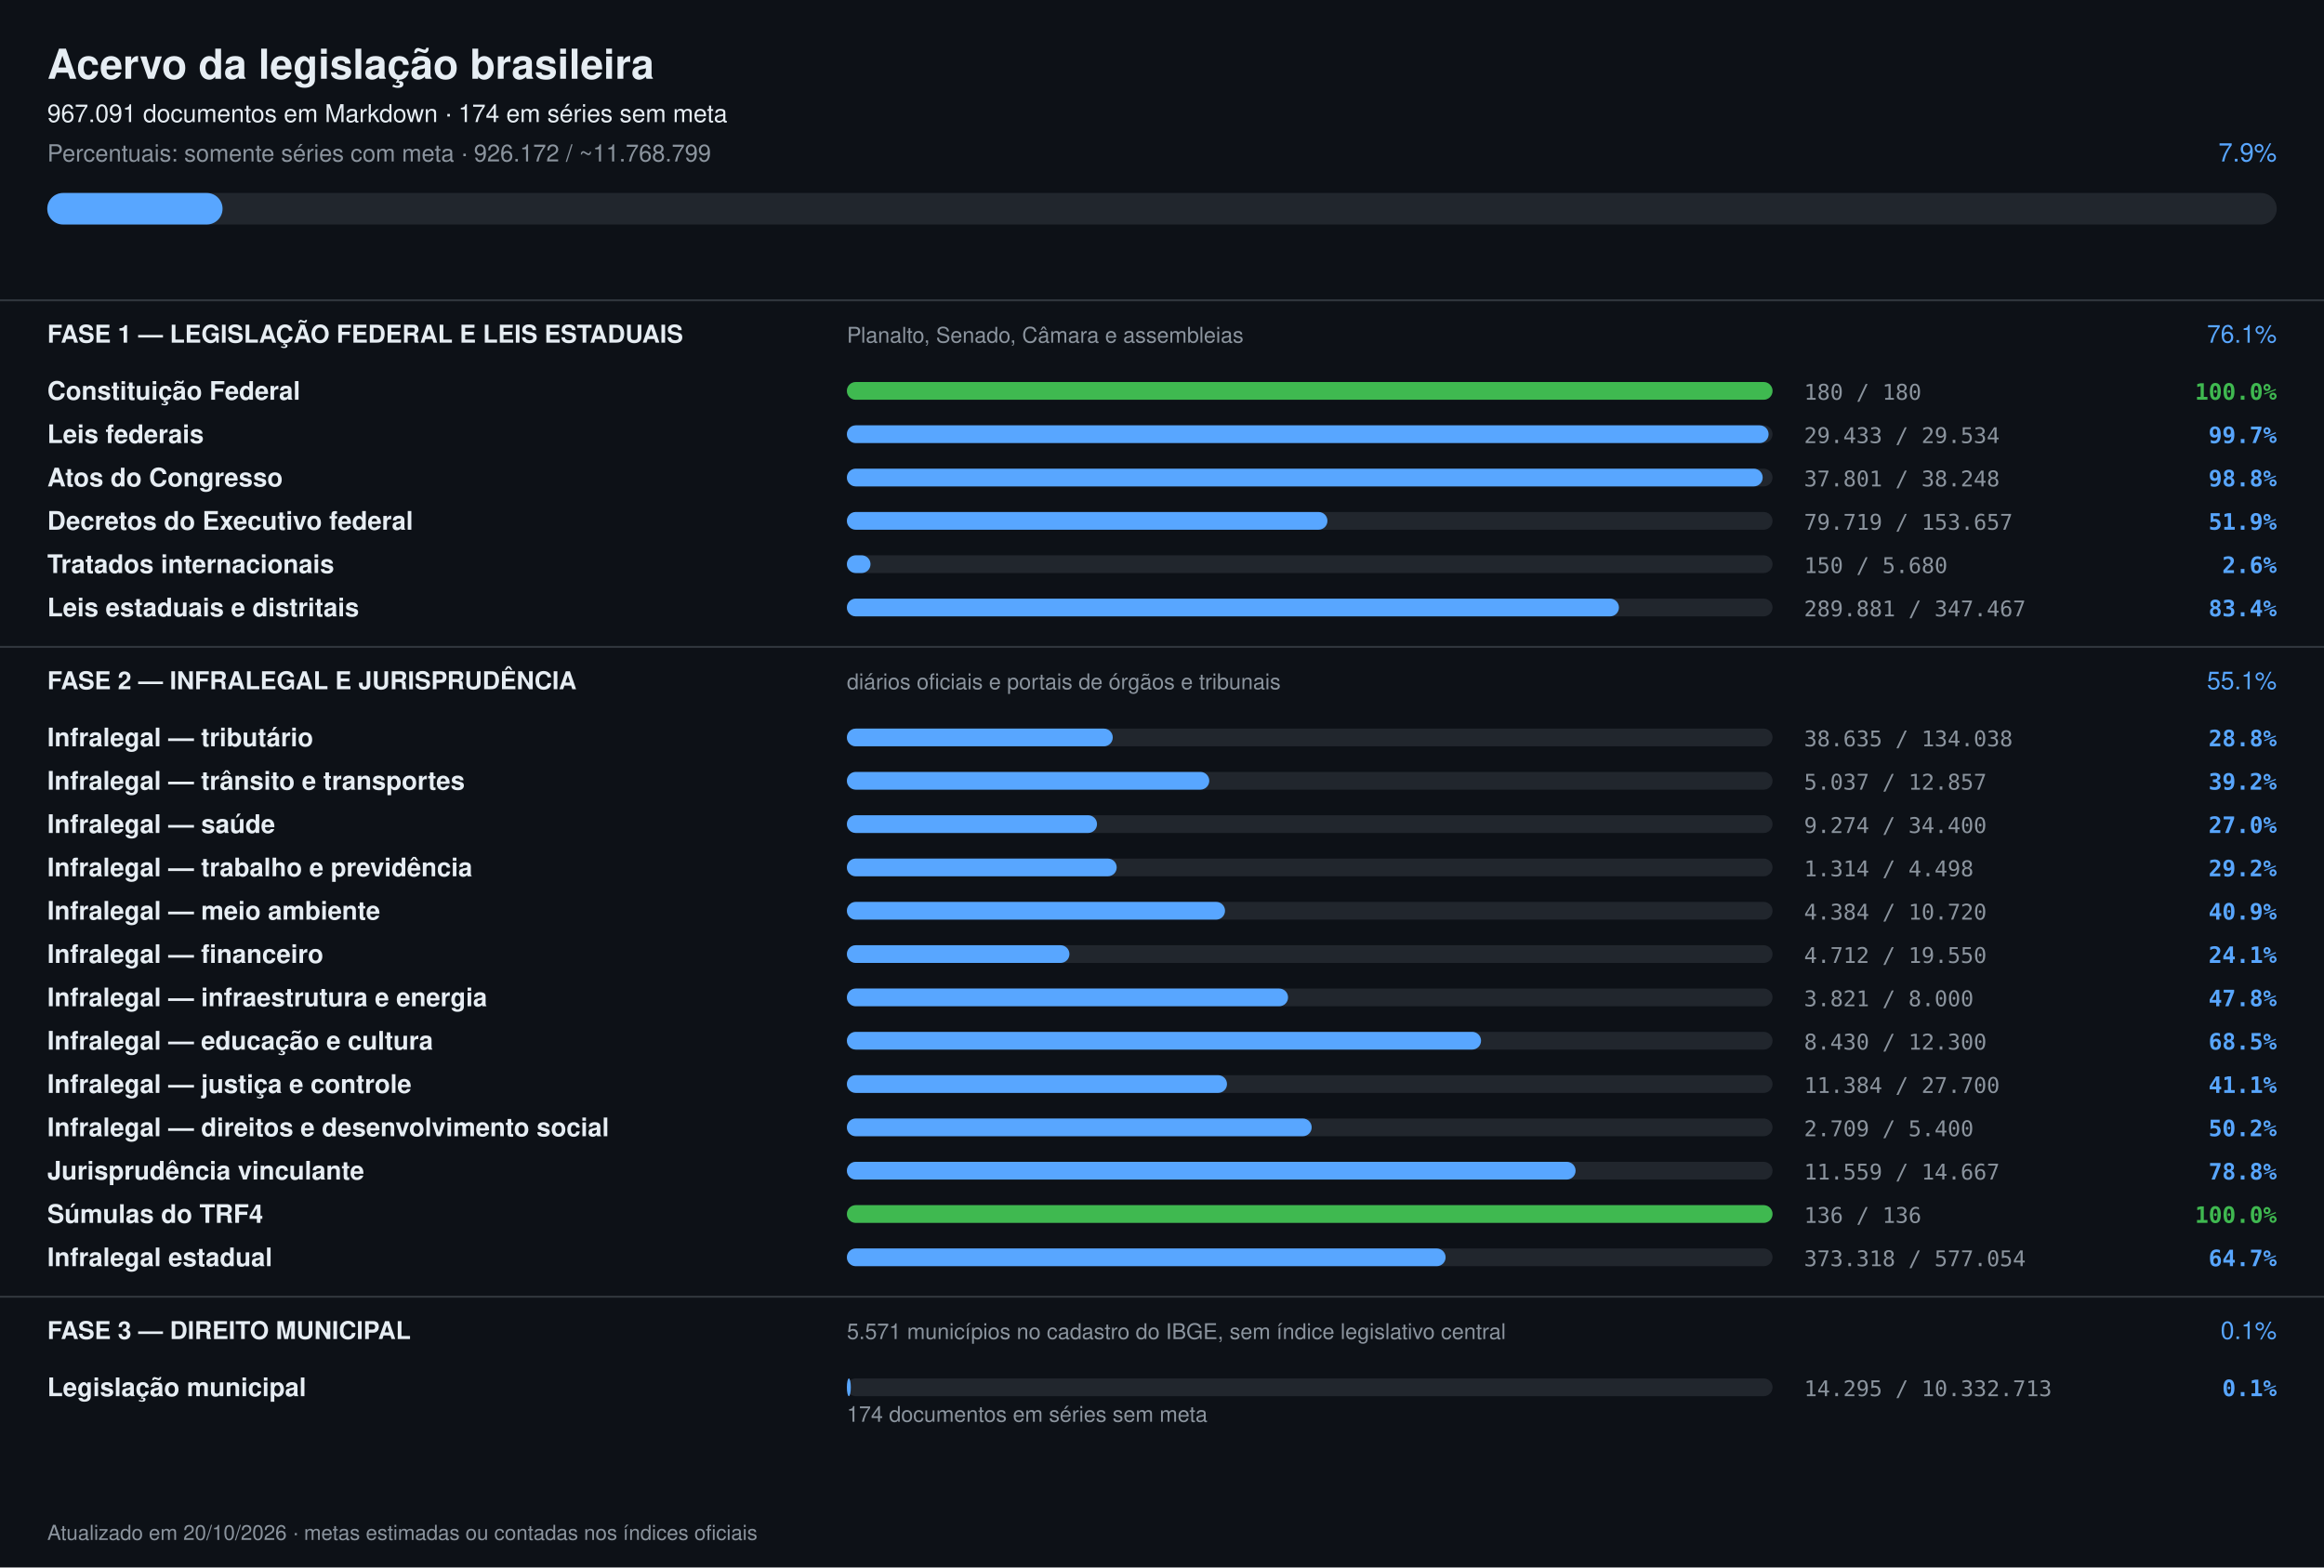
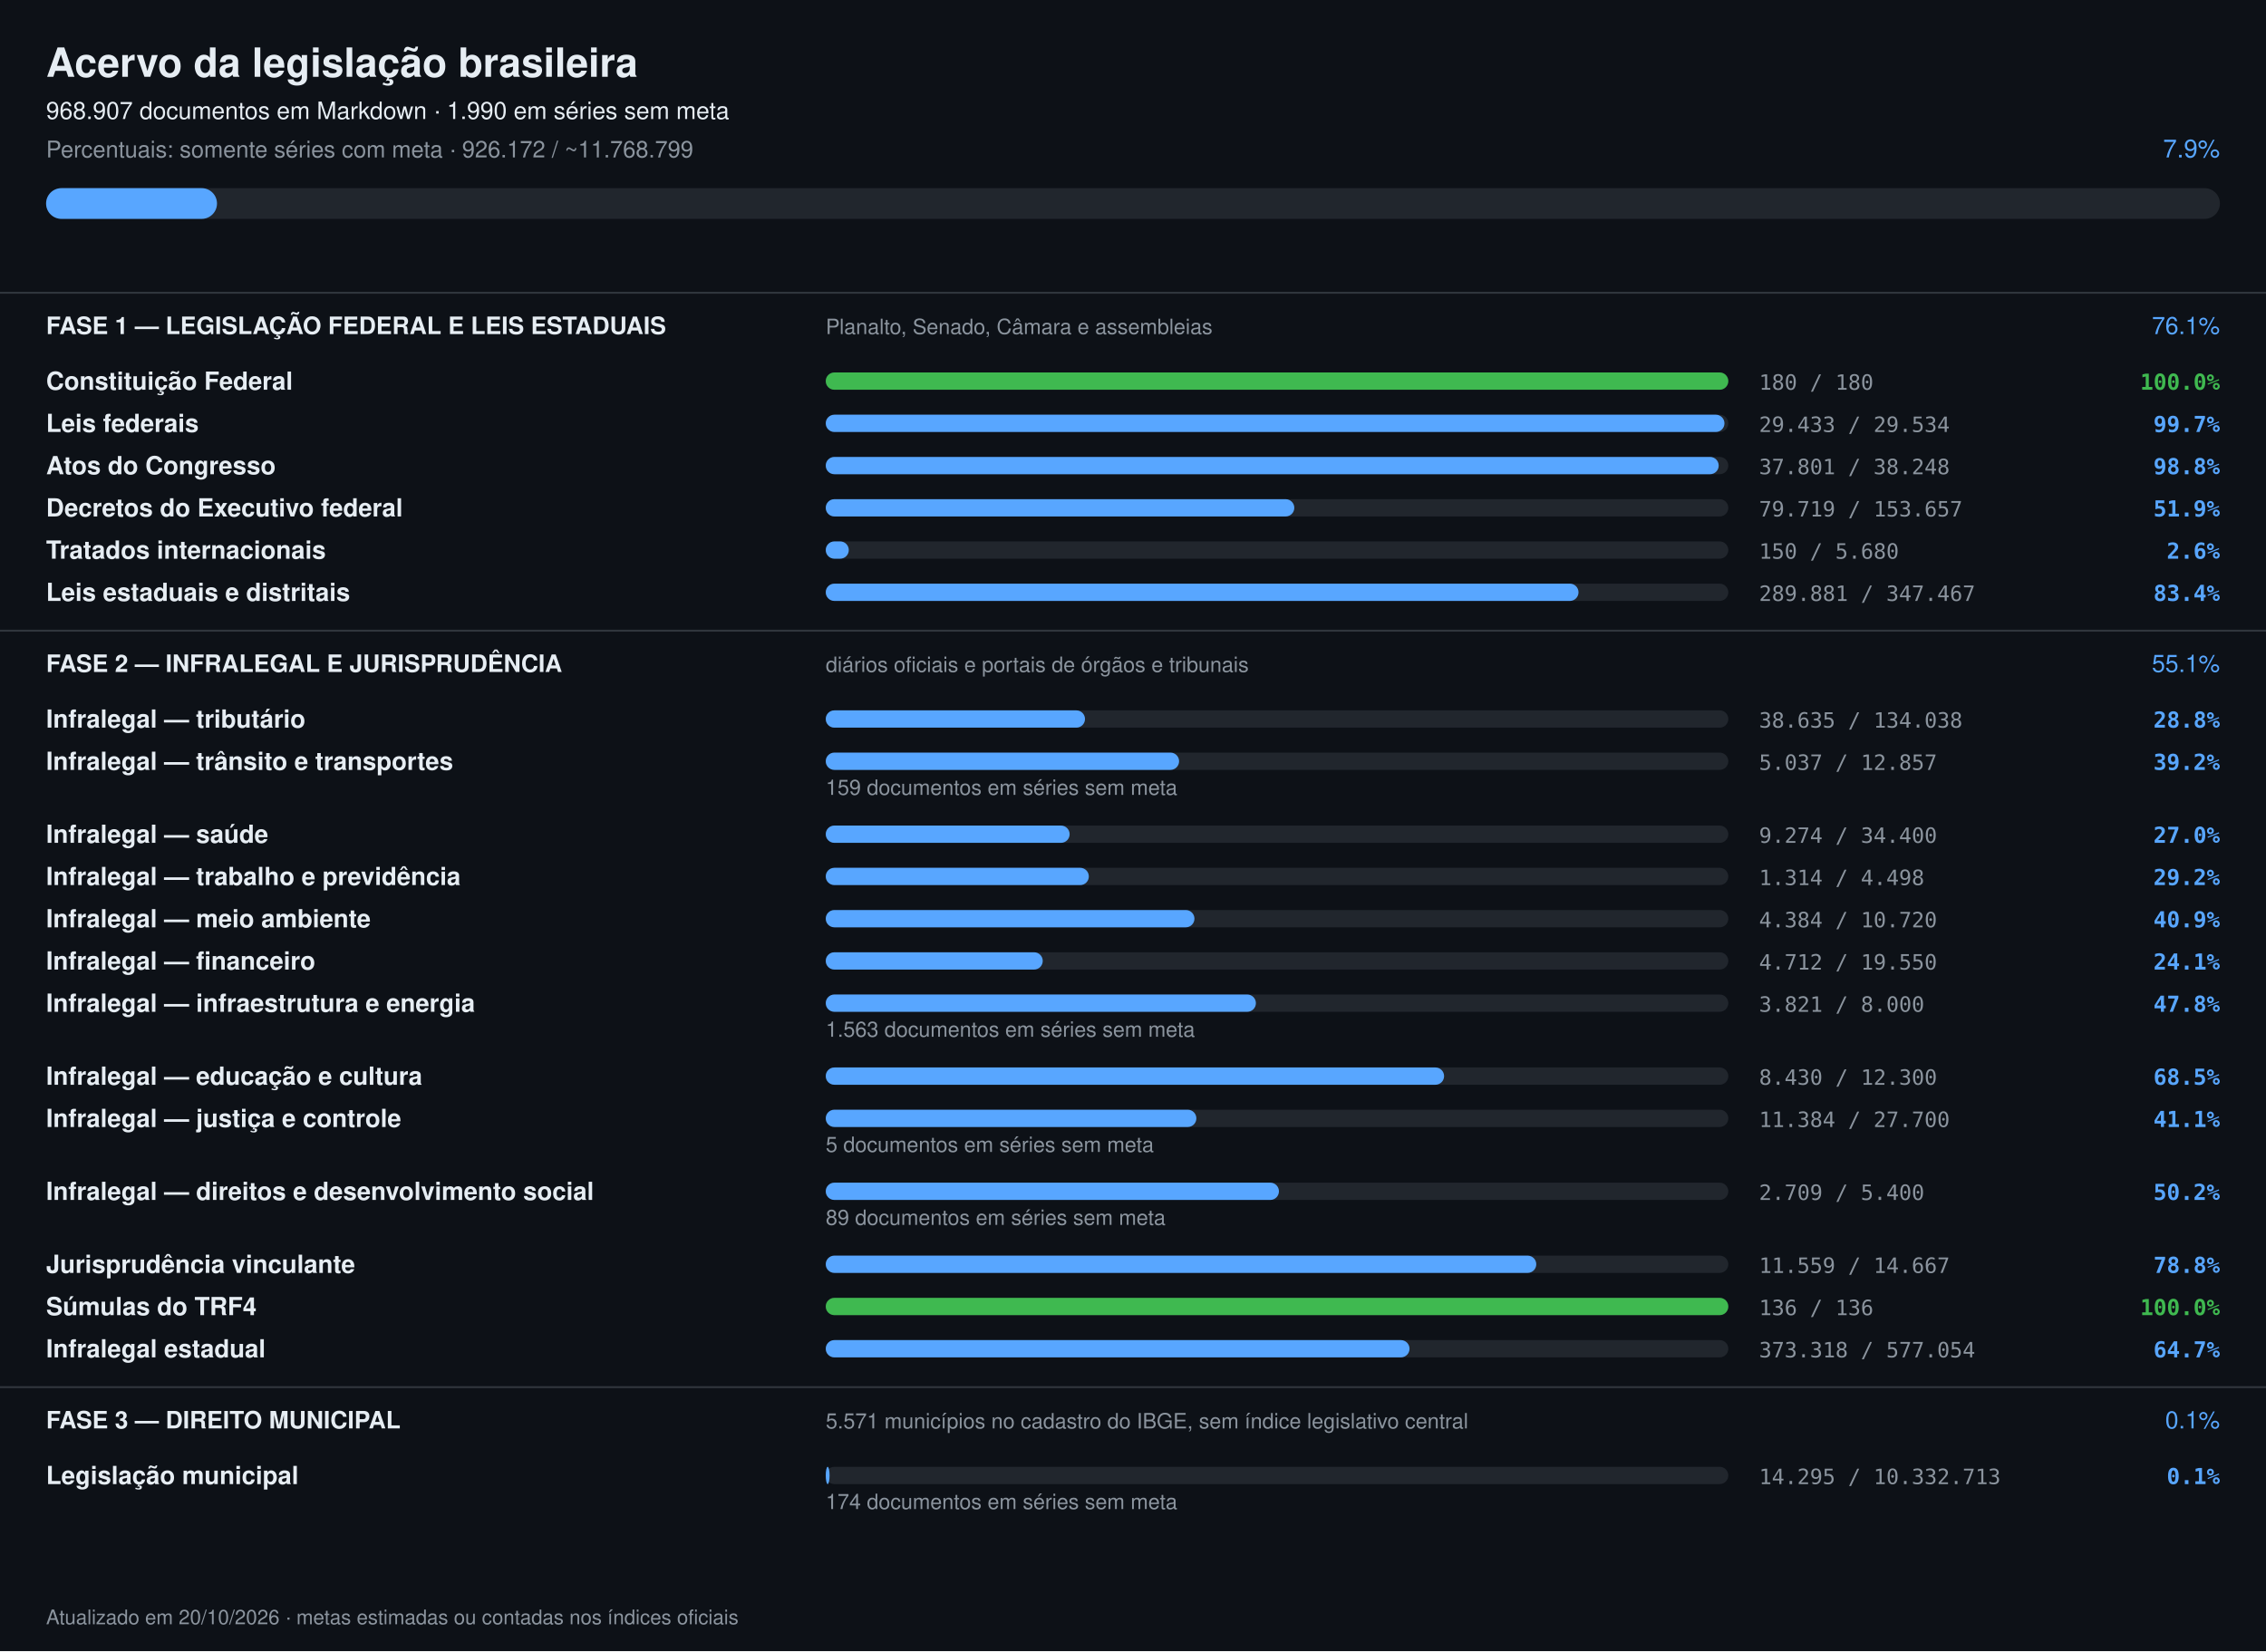
- <svg xmlns="http://www.w3.org/2000/svg" width="1180" height="796" viewBox="0 0 1180 796" font-family="-apple-system,Segoe UI,Helvetica,Arial,sans-serif">
-   <rect width="1180" height="796" fill="#0d1117" />
+ <svg xmlns="http://www.w3.org/2000/svg" width="1180" height="860" viewBox="0 0 1180 860" font-family="-apple-system,Segoe UI,Helvetica,Arial,sans-serif">
+   <rect width="1180" height="860" fill="#0d1117" />
  <text x="24" y="40" font-size="21" font-weight="700" fill="#e6edf3">Acervo da legislação brasileira</text>
-   <text x="24" y="62" font-size="12.5" fill="#e6edf3">967.091 documentos em Markdown · 174 em séries sem meta</text>
+   <text x="24" y="62" font-size="12.5" fill="#e6edf3">968.907 documentos em Markdown · 1.990 em séries sem meta</text>
  <text x="24" y="82" font-size="12" fill="#8b949e">Percentuais: somente séries com meta · 926.172 / ~11.768.799</text>
  <text x="1156" y="82" font-size="13" text-anchor="end" fill="#58a6ff">7.9%</text>
  <rect x="24" y="98" width="1132" height="16" rx="8" fill="#21262d" />
  <rect x="24" y="98" width="89" height="16" rx="8" fill="#58a6ff" />
  <rect x="0" y="152" width="1180" height="1" fill="#30363d" />
  <text x="24" y="174" font-size="12.5" font-weight="700" fill="#e6edf3">FASE 1 — LEGISLAÇÃO FEDERAL E LEIS ESTADUAIS</text>
  <text x="430" y="174" font-size="11" fill="#8b949e">Planalto, Senado, Câmara e assembleias</text>
  <text x="1156" y="174" font-size="12.5" text-anchor="end" fill="#58a6ff">76.1%</text>
  <text x="24" y="203" font-size="13" font-weight="600" fill="#e6edf3">Constituição Federal</text>
  <rect x="430" y="194" width="470" height="9" rx="4.5" fill="#21262d" />
  <rect x="430" y="194" width="470" height="9" rx="4.5" fill="#3fb950" />
  <text x="916" y="203" font-size="11" fill="#8b949e" font-family="ui-monospace,monospace">180 / 180</text>
  <text x="1156" y="203" font-size="11.5" text-anchor="end" font-weight="600" fill="#3fb950" font-family="ui-monospace,monospace">100.0%</text>
  <text x="24" y="225" font-size="13" font-weight="600" fill="#e6edf3">Leis federais</text>
  <rect x="430" y="216" width="470" height="9" rx="4.5" fill="#21262d" />
  <rect x="430" y="216" width="468" height="9" rx="4.5" fill="#58a6ff" />
  <text x="916" y="225" font-size="11" fill="#8b949e" font-family="ui-monospace,monospace">29.433 / 29.534</text>
  <text x="1156" y="225" font-size="11.5" text-anchor="end" font-weight="600" fill="#58a6ff" font-family="ui-monospace,monospace">99.7%</text>
  <text x="24" y="247" font-size="13" font-weight="600" fill="#e6edf3">Atos do Congresso</text>
  <rect x="430" y="238" width="470" height="9" rx="4.5" fill="#21262d" />
  <rect x="430" y="238" width="465" height="9" rx="4.5" fill="#58a6ff" />
  <text x="916" y="247" font-size="11" fill="#8b949e" font-family="ui-monospace,monospace">37.801 / 38.248</text>
  <text x="1156" y="247" font-size="11.5" text-anchor="end" font-weight="600" fill="#58a6ff" font-family="ui-monospace,monospace">98.8%</text>
  <text x="24" y="269" font-size="13" font-weight="600" fill="#e6edf3">Decretos do Executivo federal</text>
  <rect x="430" y="260" width="470" height="9" rx="4.5" fill="#21262d" />
  <rect x="430" y="260" width="244" height="9" rx="4.5" fill="#58a6ff" />
  <text x="916" y="269" font-size="11" fill="#8b949e" font-family="ui-monospace,monospace">79.719 / 153.657</text>
  <text x="1156" y="269" font-size="11.5" text-anchor="end" font-weight="600" fill="#58a6ff" font-family="ui-monospace,monospace">51.9%</text>
  <text x="24" y="291" font-size="13" font-weight="600" fill="#e6edf3">Tratados internacionais</text>
  <rect x="430" y="282" width="470" height="9" rx="4.5" fill="#21262d" />
  <rect x="430" y="282" width="12" height="9" rx="4.5" fill="#58a6ff" />
  <text x="916" y="291" font-size="11" fill="#8b949e" font-family="ui-monospace,monospace">150 / 5.680</text>
  <text x="1156" y="291" font-size="11.5" text-anchor="end" font-weight="600" fill="#58a6ff" font-family="ui-monospace,monospace">2.6%</text>
  <text x="24" y="313" font-size="13" font-weight="600" fill="#e6edf3">Leis estaduais e distritais</text>
  <rect x="430" y="304" width="470" height="9" rx="4.5" fill="#21262d" />
  <rect x="430" y="304" width="392" height="9" rx="4.5" fill="#58a6ff" />
  <text x="916" y="313" font-size="11" fill="#8b949e" font-family="ui-monospace,monospace">289.881 / 347.467</text>
  <text x="1156" y="313" font-size="11.5" text-anchor="end" font-weight="600" fill="#58a6ff" font-family="ui-monospace,monospace">83.4%</text>
  <rect x="0" y="328" width="1180" height="1" fill="#30363d" />
  <text x="24" y="350" font-size="12.5" font-weight="700" fill="#e6edf3">FASE 2 — INFRALEGAL E JURISPRUDÊNCIA</text>
  <text x="430" y="350" font-size="11" fill="#8b949e">diários oficiais e portais de órgãos e tribunais</text>
  <text x="1156" y="350" font-size="12.5" text-anchor="end" fill="#58a6ff">55.1%</text>
  <text x="24" y="379" font-size="13" font-weight="600" fill="#e6edf3">Infralegal — tributário</text>
  <rect x="430" y="370" width="470" height="9" rx="4.5" fill="#21262d" />
  <rect x="430" y="370" width="135" height="9" rx="4.5" fill="#58a6ff" />
  <text x="916" y="379" font-size="11" fill="#8b949e" font-family="ui-monospace,monospace">38.635 / 134.038</text>
  <text x="1156" y="379" font-size="11.5" text-anchor="end" font-weight="600" fill="#58a6ff" font-family="ui-monospace,monospace">28.8%</text>
  <text x="24" y="401" font-size="13" font-weight="600" fill="#e6edf3">Infralegal — trânsito e transportes</text>
  <rect x="430" y="392" width="470" height="9" rx="4.5" fill="#21262d" />
  <rect x="430" y="392" width="184" height="9" rx="4.5" fill="#58a6ff" />
  <text x="916" y="401" font-size="11" fill="#8b949e" font-family="ui-monospace,monospace">5.037 / 12.857</text>
  <text x="1156" y="401" font-size="11.5" text-anchor="end" font-weight="600" fill="#58a6ff" font-family="ui-monospace,monospace">39.2%</text>
-   <text x="24" y="423" font-size="13" font-weight="600" fill="#e6edf3">Infralegal — saúde</text>
-   <rect x="430" y="414" width="470" height="9" rx="4.5" fill="#21262d" />
-   <rect x="430" y="414" width="127" height="9" rx="4.5" fill="#58a6ff" />
-   <text x="916" y="423" font-size="11" fill="#8b949e" font-family="ui-monospace,monospace">9.274 / 34.400</text>
-   <text x="1156" y="423" font-size="11.5" text-anchor="end" font-weight="600" fill="#58a6ff" font-family="ui-monospace,monospace">27.0%</text>
-   <text x="24" y="445" font-size="13" font-weight="600" fill="#e6edf3">Infralegal — trabalho e previdência</text>
-   <rect x="430" y="436" width="470" height="9" rx="4.5" fill="#21262d" />
-   <rect x="430" y="436" width="137" height="9" rx="4.5" fill="#58a6ff" />
-   <text x="916" y="445" font-size="11" fill="#8b949e" font-family="ui-monospace,monospace">1.314 / 4.498</text>
-   <text x="1156" y="445" font-size="11.5" text-anchor="end" font-weight="600" fill="#58a6ff" font-family="ui-monospace,monospace">29.2%</text>
-   <text x="24" y="467" font-size="13" font-weight="600" fill="#e6edf3">Infralegal — meio ambiente</text>
-   <rect x="430" y="458" width="470" height="9" rx="4.5" fill="#21262d" />
-   <rect x="430" y="458" width="192" height="9" rx="4.5" fill="#58a6ff" />
-   <text x="916" y="467" font-size="11" fill="#8b949e" font-family="ui-monospace,monospace">4.384 / 10.720</text>
-   <text x="1156" y="467" font-size="11.5" text-anchor="end" font-weight="600" fill="#58a6ff" font-family="ui-monospace,monospace">40.9%</text>
-   <text x="24" y="489" font-size="13" font-weight="600" fill="#e6edf3">Infralegal — financeiro</text>
-   <rect x="430" y="480" width="470" height="9" rx="4.5" fill="#21262d" />
-   <rect x="430" y="480" width="113" height="9" rx="4.5" fill="#58a6ff" />
-   <text x="916" y="489" font-size="11" fill="#8b949e" font-family="ui-monospace,monospace">4.712 / 19.550</text>
-   <text x="1156" y="489" font-size="11.5" text-anchor="end" font-weight="600" fill="#58a6ff" font-family="ui-monospace,monospace">24.1%</text>
-   <text x="24" y="511" font-size="13" font-weight="600" fill="#e6edf3">Infralegal — infraestrutura e energia</text>
-   <rect x="430" y="502" width="470" height="9" rx="4.5" fill="#21262d" />
-   <rect x="430" y="502" width="224" height="9" rx="4.5" fill="#58a6ff" />
-   <text x="916" y="511" font-size="11" fill="#8b949e" font-family="ui-monospace,monospace">3.821 / 8.000</text>
-   <text x="1156" y="511" font-size="11.5" text-anchor="end" font-weight="600" fill="#58a6ff" font-family="ui-monospace,monospace">47.8%</text>
-   <text x="24" y="533" font-size="13" font-weight="600" fill="#e6edf3">Infralegal — educação e cultura</text>
-   <rect x="430" y="524" width="470" height="9" rx="4.5" fill="#21262d" />
-   <rect x="430" y="524" width="322" height="9" rx="4.5" fill="#58a6ff" />
-   <text x="916" y="533" font-size="11" fill="#8b949e" font-family="ui-monospace,monospace">8.430 / 12.300</text>
-   <text x="1156" y="533" font-size="11.5" text-anchor="end" font-weight="600" fill="#58a6ff" font-family="ui-monospace,monospace">68.5%</text>
-   <text x="24" y="555" font-size="13" font-weight="600" fill="#e6edf3">Infralegal — justiça e controle</text>
-   <rect x="430" y="546" width="470" height="9" rx="4.5" fill="#21262d" />
-   <rect x="430" y="546" width="193" height="9" rx="4.5" fill="#58a6ff" />
-   <text x="916" y="555" font-size="11" fill="#8b949e" font-family="ui-monospace,monospace">11.384 / 27.700</text>
-   <text x="1156" y="555" font-size="11.5" text-anchor="end" font-weight="600" fill="#58a6ff" font-family="ui-monospace,monospace">41.1%</text>
-   <text x="24" y="577" font-size="13" font-weight="600" fill="#e6edf3">Infralegal — direitos e desenvolvimento social</text>
-   <rect x="430" y="568" width="470" height="9" rx="4.5" fill="#21262d" />
-   <rect x="430" y="568" width="236" height="9" rx="4.5" fill="#58a6ff" />
-   <text x="916" y="577" font-size="11" fill="#8b949e" font-family="ui-monospace,monospace">2.709 / 5.400</text>
-   <text x="1156" y="577" font-size="11.5" text-anchor="end" font-weight="600" fill="#58a6ff" font-family="ui-monospace,monospace">50.2%</text>
-   <text x="24" y="599" font-size="13" font-weight="600" fill="#e6edf3">Jurisprudência vinculante</text>
-   <rect x="430" y="590" width="470" height="9" rx="4.5" fill="#21262d" />
-   <rect x="430" y="590" width="370" height="9" rx="4.5" fill="#58a6ff" />
-   <text x="916" y="599" font-size="11" fill="#8b949e" font-family="ui-monospace,monospace">11.559 / 14.667</text>
-   <text x="1156" y="599" font-size="11.5" text-anchor="end" font-weight="600" fill="#58a6ff" font-family="ui-monospace,monospace">78.8%</text>
-   <text x="24" y="621" font-size="13" font-weight="600" fill="#e6edf3">Súmulas do TRF4</text>
-   <rect x="430" y="612" width="470" height="9" rx="4.5" fill="#21262d" />
-   <rect x="430" y="612" width="470" height="9" rx="4.5" fill="#3fb950" />
-   <text x="916" y="621" font-size="11" fill="#8b949e" font-family="ui-monospace,monospace">136 / 136</text>
-   <text x="1156" y="621" font-size="11.5" text-anchor="end" font-weight="600" fill="#3fb950" font-family="ui-monospace,monospace">100.0%</text>
-   <text x="24" y="643" font-size="13" font-weight="600" fill="#e6edf3">Infralegal estadual</text>
-   <rect x="430" y="634" width="470" height="9" rx="4.5" fill="#21262d" />
-   <rect x="430" y="634" width="304" height="9" rx="4.5" fill="#58a6ff" />
-   <text x="916" y="643" font-size="11" fill="#8b949e" font-family="ui-monospace,monospace">373.318 / 577.054</text>
-   <text x="1156" y="643" font-size="11.5" text-anchor="end" font-weight="600" fill="#58a6ff" font-family="ui-monospace,monospace">64.7%</text>
-   <rect x="0" y="658" width="1180" height="1" fill="#30363d" />
-   <text x="24" y="680" font-size="12.5" font-weight="700" fill="#e6edf3">FASE 3 — DIREITO MUNICIPAL</text>
-   <text x="430" y="680" font-size="11" fill="#8b949e">5.571 municípios no cadastro do IBGE, sem índice legislativo central</text>
-   <text x="1156" y="680" font-size="12.5" text-anchor="end" fill="#58a6ff">0.1%</text>
-   <text x="24" y="709" font-size="13" font-weight="600" fill="#e6edf3">Legislação municipal</text>
-   <rect x="430" y="700" width="470" height="9" rx="4.5" fill="#21262d" />
-   <rect x="430" y="700" width="2" height="9" rx="4.5" fill="#58a6ff" />
-   <text x="916" y="709" font-size="11" fill="#8b949e" font-family="ui-monospace,monospace">14.295 / 10.332.713</text>
-   <text x="1156" y="709" font-size="11.5" text-anchor="end" font-weight="600" fill="#58a6ff" font-family="ui-monospace,monospace">0.1%</text>
-   <text x="430" y="722" font-size="11" fill="#8b949e">174 documentos em séries sem meta</text>
-   <text x="24" y="782" font-size="10.5" fill="#8b949e">Atualizado em 20/10/2026 · metas estimadas ou contadas nos índices oficiais</text>
+   <text x="430" y="414" font-size="11" fill="#8b949e">159 documentos em séries sem meta</text>
+   <text x="24" y="439" font-size="13" font-weight="600" fill="#e6edf3">Infralegal — saúde</text>
+   <rect x="430" y="430" width="470" height="9" rx="4.5" fill="#21262d" />
+   <rect x="430" y="430" width="127" height="9" rx="4.5" fill="#58a6ff" />
+   <text x="916" y="439" font-size="11" fill="#8b949e" font-family="ui-monospace,monospace">9.274 / 34.400</text>
+   <text x="1156" y="439" font-size="11.5" text-anchor="end" font-weight="600" fill="#58a6ff" font-family="ui-monospace,monospace">27.0%</text>
+   <text x="24" y="461" font-size="13" font-weight="600" fill="#e6edf3">Infralegal — trabalho e previdência</text>
+   <rect x="430" y="452" width="470" height="9" rx="4.5" fill="#21262d" />
+   <rect x="430" y="452" width="137" height="9" rx="4.5" fill="#58a6ff" />
+   <text x="916" y="461" font-size="11" fill="#8b949e" font-family="ui-monospace,monospace">1.314 / 4.498</text>
+   <text x="1156" y="461" font-size="11.5" text-anchor="end" font-weight="600" fill="#58a6ff" font-family="ui-monospace,monospace">29.2%</text>
+   <text x="24" y="483" font-size="13" font-weight="600" fill="#e6edf3">Infralegal — meio ambiente</text>
+   <rect x="430" y="474" width="470" height="9" rx="4.5" fill="#21262d" />
+   <rect x="430" y="474" width="192" height="9" rx="4.5" fill="#58a6ff" />
+   <text x="916" y="483" font-size="11" fill="#8b949e" font-family="ui-monospace,monospace">4.384 / 10.720</text>
+   <text x="1156" y="483" font-size="11.5" text-anchor="end" font-weight="600" fill="#58a6ff" font-family="ui-monospace,monospace">40.9%</text>
+   <text x="24" y="505" font-size="13" font-weight="600" fill="#e6edf3">Infralegal — financeiro</text>
+   <rect x="430" y="496" width="470" height="9" rx="4.5" fill="#21262d" />
+   <rect x="430" y="496" width="113" height="9" rx="4.5" fill="#58a6ff" />
+   <text x="916" y="505" font-size="11" fill="#8b949e" font-family="ui-monospace,monospace">4.712 / 19.550</text>
+   <text x="1156" y="505" font-size="11.5" text-anchor="end" font-weight="600" fill="#58a6ff" font-family="ui-monospace,monospace">24.1%</text>
+   <text x="24" y="527" font-size="13" font-weight="600" fill="#e6edf3">Infralegal — infraestrutura e energia</text>
+   <rect x="430" y="518" width="470" height="9" rx="4.5" fill="#21262d" />
+   <rect x="430" y="518" width="224" height="9" rx="4.5" fill="#58a6ff" />
+   <text x="916" y="527" font-size="11" fill="#8b949e" font-family="ui-monospace,monospace">3.821 / 8.000</text>
+   <text x="1156" y="527" font-size="11.5" text-anchor="end" font-weight="600" fill="#58a6ff" font-family="ui-monospace,monospace">47.8%</text>
+   <text x="430" y="540" font-size="11" fill="#8b949e">1.563 documentos em séries sem meta</text>
+   <text x="24" y="565" font-size="13" font-weight="600" fill="#e6edf3">Infralegal — educação e cultura</text>
+   <rect x="430" y="556" width="470" height="9" rx="4.5" fill="#21262d" />
+   <rect x="430" y="556" width="322" height="9" rx="4.5" fill="#58a6ff" />
+   <text x="916" y="565" font-size="11" fill="#8b949e" font-family="ui-monospace,monospace">8.430 / 12.300</text>
+   <text x="1156" y="565" font-size="11.5" text-anchor="end" font-weight="600" fill="#58a6ff" font-family="ui-monospace,monospace">68.5%</text>
+   <text x="24" y="587" font-size="13" font-weight="600" fill="#e6edf3">Infralegal — justiça e controle</text>
+   <rect x="430" y="578" width="470" height="9" rx="4.5" fill="#21262d" />
+   <rect x="430" y="578" width="193" height="9" rx="4.5" fill="#58a6ff" />
+   <text x="916" y="587" font-size="11" fill="#8b949e" font-family="ui-monospace,monospace">11.384 / 27.700</text>
+   <text x="1156" y="587" font-size="11.5" text-anchor="end" font-weight="600" fill="#58a6ff" font-family="ui-monospace,monospace">41.1%</text>
+   <text x="430" y="600" font-size="11" fill="#8b949e">5 documentos em séries sem meta</text>
+   <text x="24" y="625" font-size="13" font-weight="600" fill="#e6edf3">Infralegal — direitos e desenvolvimento social</text>
+   <rect x="430" y="616" width="470" height="9" rx="4.5" fill="#21262d" />
+   <rect x="430" y="616" width="236" height="9" rx="4.5" fill="#58a6ff" />
+   <text x="916" y="625" font-size="11" fill="#8b949e" font-family="ui-monospace,monospace">2.709 / 5.400</text>
+   <text x="1156" y="625" font-size="11.5" text-anchor="end" font-weight="600" fill="#58a6ff" font-family="ui-monospace,monospace">50.2%</text>
+   <text x="430" y="638" font-size="11" fill="#8b949e">89 documentos em séries sem meta</text>
+   <text x="24" y="663" font-size="13" font-weight="600" fill="#e6edf3">Jurisprudência vinculante</text>
+   <rect x="430" y="654" width="470" height="9" rx="4.5" fill="#21262d" />
+   <rect x="430" y="654" width="370" height="9" rx="4.5" fill="#58a6ff" />
+   <text x="916" y="663" font-size="11" fill="#8b949e" font-family="ui-monospace,monospace">11.559 / 14.667</text>
+   <text x="1156" y="663" font-size="11.5" text-anchor="end" font-weight="600" fill="#58a6ff" font-family="ui-monospace,monospace">78.8%</text>
+   <text x="24" y="685" font-size="13" font-weight="600" fill="#e6edf3">Súmulas do TRF4</text>
+   <rect x="430" y="676" width="470" height="9" rx="4.5" fill="#21262d" />
+   <rect x="430" y="676" width="470" height="9" rx="4.5" fill="#3fb950" />
+   <text x="916" y="685" font-size="11" fill="#8b949e" font-family="ui-monospace,monospace">136 / 136</text>
+   <text x="1156" y="685" font-size="11.5" text-anchor="end" font-weight="600" fill="#3fb950" font-family="ui-monospace,monospace">100.0%</text>
+   <text x="24" y="707" font-size="13" font-weight="600" fill="#e6edf3">Infralegal estadual</text>
+   <rect x="430" y="698" width="470" height="9" rx="4.5" fill="#21262d" />
+   <rect x="430" y="698" width="304" height="9" rx="4.5" fill="#58a6ff" />
+   <text x="916" y="707" font-size="11" fill="#8b949e" font-family="ui-monospace,monospace">373.318 / 577.054</text>
+   <text x="1156" y="707" font-size="11.5" text-anchor="end" font-weight="600" fill="#58a6ff" font-family="ui-monospace,monospace">64.7%</text>
+   <rect x="0" y="722" width="1180" height="1" fill="#30363d" />
+   <text x="24" y="744" font-size="12.5" font-weight="700" fill="#e6edf3">FASE 3 — DIREITO MUNICIPAL</text>
+   <text x="430" y="744" font-size="11" fill="#8b949e">5.571 municípios no cadastro do IBGE, sem índice legislativo central</text>
+   <text x="1156" y="744" font-size="12.5" text-anchor="end" fill="#58a6ff">0.1%</text>
+   <text x="24" y="773" font-size="13" font-weight="600" fill="#e6edf3">Legislação municipal</text>
+   <rect x="430" y="764" width="470" height="9" rx="4.5" fill="#21262d" />
+   <rect x="430" y="764" width="2" height="9" rx="4.5" fill="#58a6ff" />
+   <text x="916" y="773" font-size="11" fill="#8b949e" font-family="ui-monospace,monospace">14.295 / 10.332.713</text>
+   <text x="1156" y="773" font-size="11.5" text-anchor="end" font-weight="600" fill="#58a6ff" font-family="ui-monospace,monospace">0.1%</text>
+   <text x="430" y="786" font-size="11" fill="#8b949e">174 documentos em séries sem meta</text>
+   <text x="24" y="846" font-size="10.5" fill="#8b949e">Atualizado em 20/10/2026 · metas estimadas ou contadas nos índices oficiais</text>
</svg>
